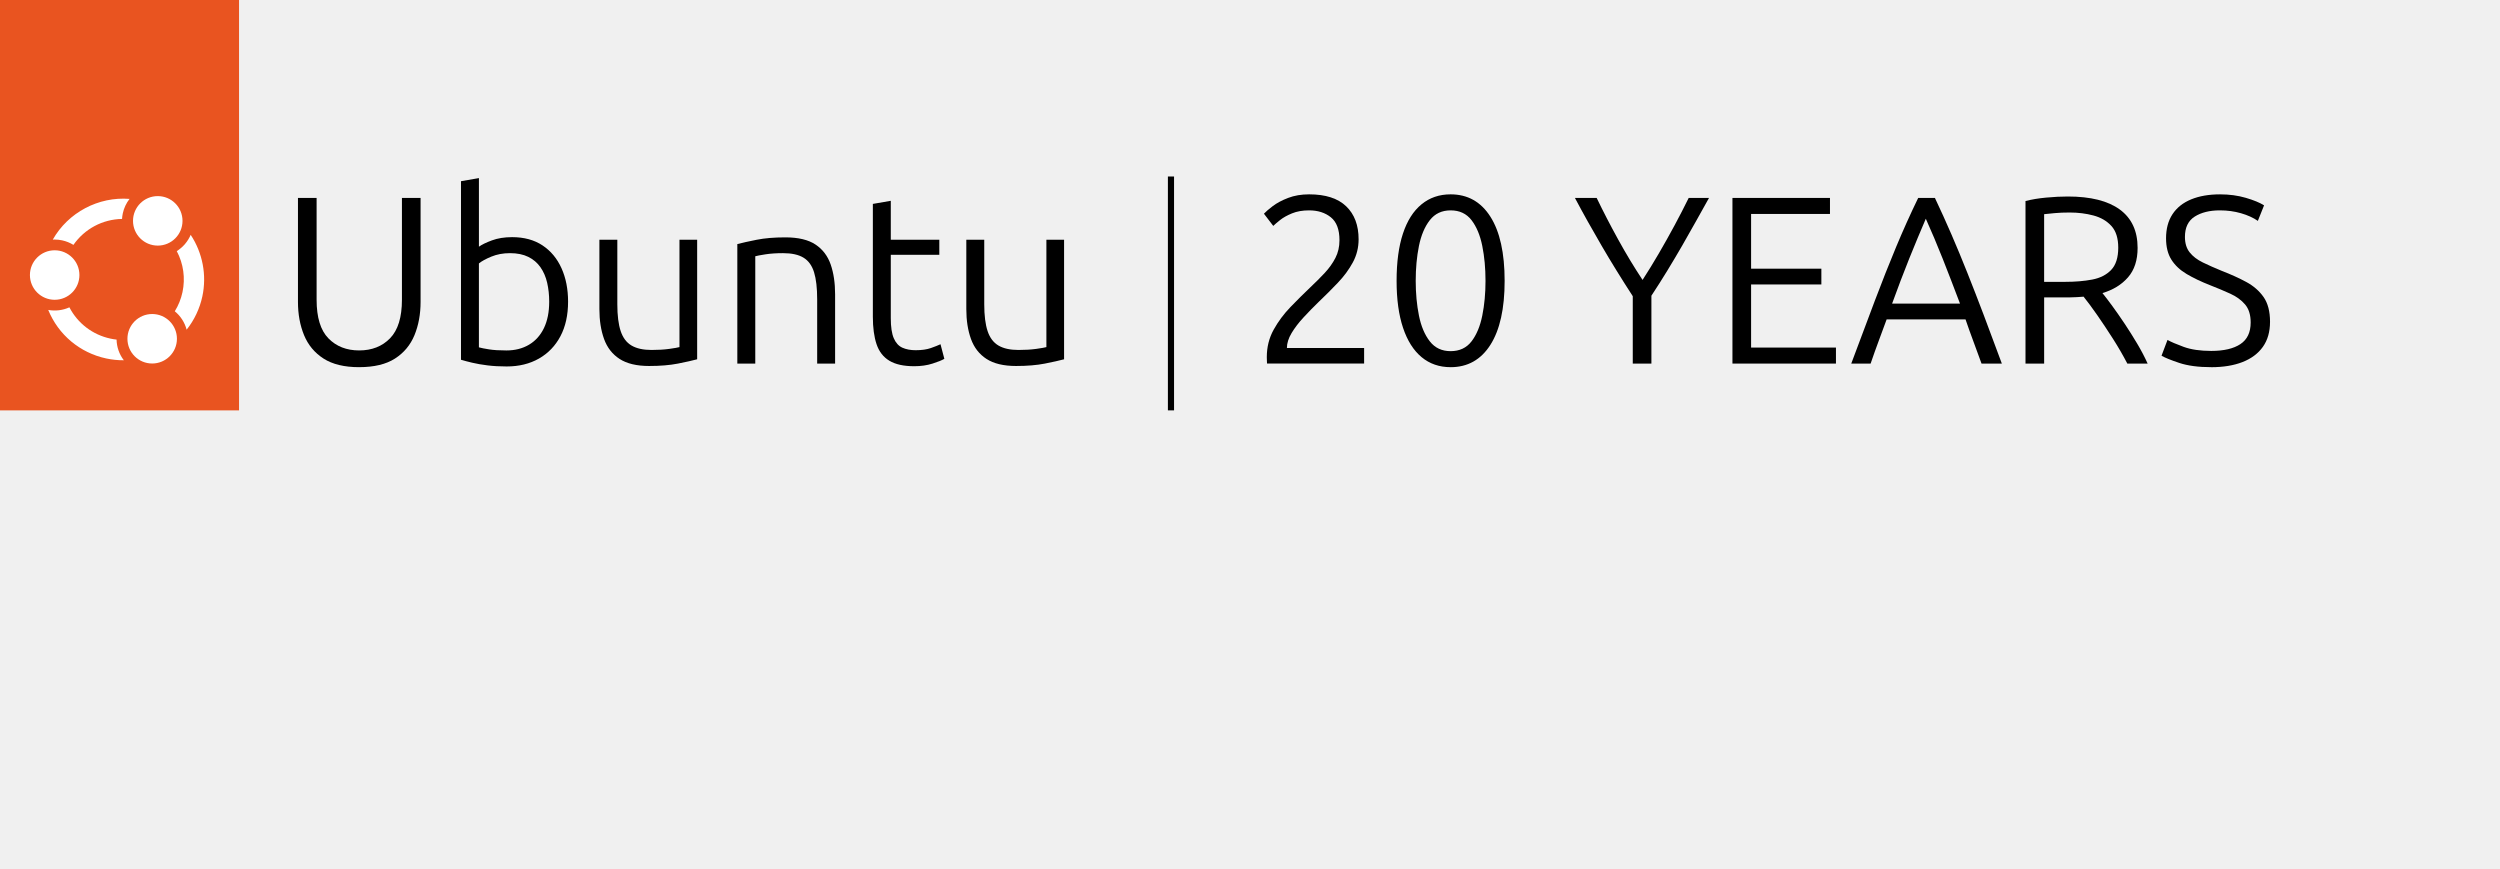
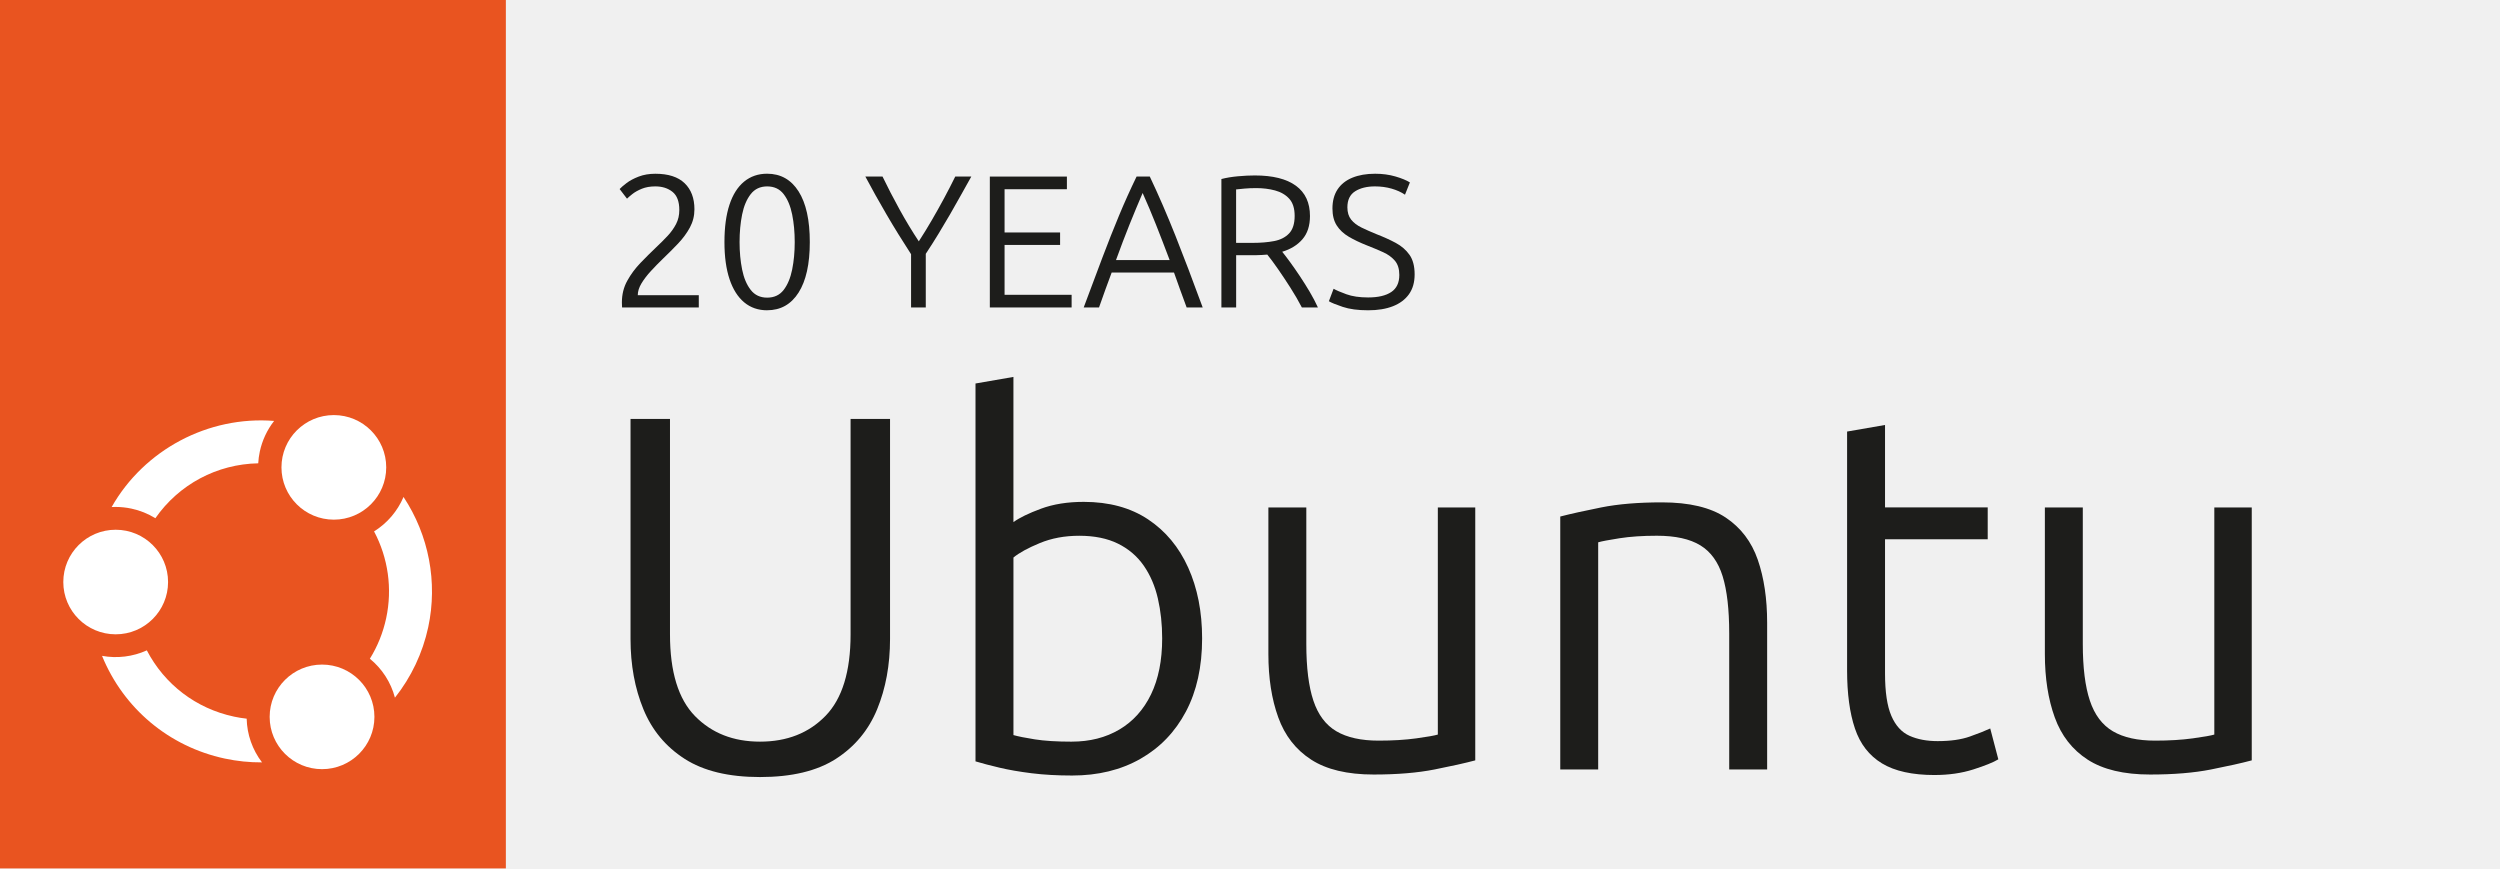
<svg xmlns="http://www.w3.org/2000/svg" id="Layer_1" viewBox="0 0 190 66">
-   <rect width="18.167" height="31.189" fill="#e95420" />
-   <circle cx="4.155" cy="20.903" r="1.881" fill="#fff" />
-   <circle cx="11.99" cy="16.785" r="1.881" fill="#fff" />
-   <path d="M8.398,25.735c-1.355-.29-2.488-1.154-3.124-2.378-.501.228-1.066.297-1.609.197.771,1.888,2.404,3.26,4.409,3.689.44.094.889.14,1.336.137-.346-.453-.538-1-.551-1.57-.155-.017-.31-.042-.461-.075Z" fill="#fff" />
-   <circle cx="11.566" cy="25.746" r="1.881" fill="#fff" />
-   <path d="M14.184,25.056c.585-.736.997-1.606,1.195-2.531.346-1.613.023-3.305-.887-4.677-.217.509-.585.94-1.058,1.237.508.955.662,2.057.435,3.117-.111.519-.308,1.008-.585,1.455.442.362.755.85.9,1.399Z" fill="#fff" />
-   <path d="M4.01,18.21c.048-.003.096-.004.143-.004.19,0,.38.02.568.06.307.066.595.182.859.345.847-1.216,2.214-1.946,3.695-1.972.008-.142.027-.283.057-.423.086-.402.263-.778.514-1.1-2.366-.187-4.665,1.032-5.835,3.093Z" fill="#fff" />
-   <rect x="2.163" y="14.724" width="13.845" height="13.819" fill="none" />
-   <path d="M27.296,27.905c-1.126,0-2.029-.218-2.707-.654-.678-.436-1.172-1.029-1.481-1.78-.309-.751-.463-1.593-.463-2.525v-7.903h1.417v7.739c0,1.344.3,2.323.899,2.934.599.612,1.378.917,2.334.917.969,0,1.753-.309,2.353-.927.599-.618.899-1.592.899-2.925v-7.739h1.417v7.903c0,.933-.154,1.774-.463,2.525-.309.751-.802,1.344-1.481,1.78-.678.436-1.587.654-2.725.654Z" />
-   <path d="M38.505,27.851c-.533,0-1.017-.027-1.453-.082-.436-.054-.821-.121-1.154-.2-.333-.079-.621-.154-.863-.227v-13.571l1.363-.236v5.214c.218-.157.548-.318.99-.481.442-.164.954-.245,1.535-.245.908,0,1.677.209,2.307.627.63.418,1.111.996,1.444,1.735.333.739.5,1.587.5,2.543,0,1.017-.194,1.892-.581,2.625-.388.733-.933,1.299-1.635,1.699-.703.4-1.52.599-2.453.599ZM38.487,26.634c.654,0,1.226-.145,1.717-.436.491-.291.869-.711,1.135-1.263.266-.551.4-1.22.4-2.007,0-.509-.052-.987-.154-1.435-.103-.448-.273-.842-.509-1.181-.236-.339-.545-.602-.927-.79-.381-.188-.845-.282-1.39-.282-.521,0-.993.088-1.417.263-.424.176-.739.348-.945.518v6.377c.17.049.427.1.772.154.345.055.784.082,1.317.082Z" />
-   <path d="M49.333,27.815c-.945,0-1.693-.179-2.244-.536-.551-.357-.945-.863-1.181-1.517-.236-.654-.354-1.411-.354-2.271v-5.269h1.363v4.905c0,.848.085,1.526.254,2.035.169.509.445.875.827,1.099.381.224.887.336,1.517.336.509,0,.96-.027,1.353-.082.393-.055.651-.1.772-.136v-8.157h1.344v9.084c-.363.097-.851.206-1.462.327-.612.121-1.342.182-2.189.182Z" />
-   <path d="M56.037,27.633v-9.084c.375-.097.866-.206,1.472-.327.605-.121,1.332-.182,2.18-.182.981,0,1.744.182,2.289.545.545.363.929.869,1.154,1.517.224.648.336,1.402.336,2.262v5.269h-1.363v-4.887c0-.86-.079-1.544-.236-2.053-.158-.509-.424-.878-.799-1.108-.376-.23-.896-.345-1.562-.345-.509,0-.957.03-1.344.091-.388.061-.642.109-.763.145v8.157h-1.363Z" />
-   <path d="M69.48,27.833c-.799,0-1.429-.139-1.889-.418-.46-.278-.784-.696-.972-1.254-.188-.557-.282-1.254-.282-2.089v-8.575l1.363-.236v2.961h3.688v1.145h-3.688v4.814c0,.666.075,1.175.227,1.526.151.351.369.59.654.718.284.127.621.191,1.008.191.46,0,.845-.055,1.154-.163.309-.109.554-.206.736-.291l.291,1.108c-.182.109-.481.23-.899.363s-.881.2-1.39.2Z" />
-   <path d="M77.219,27.815c-.945,0-1.693-.179-2.244-.536-.551-.357-.945-.863-1.181-1.517-.236-.654-.354-1.411-.354-2.271v-5.269h1.363v4.905c0,.848.085,1.526.254,2.035.169.509.445.875.827,1.099.381.224.887.336,1.517.336.509,0,.96-.027,1.353-.082.393-.055.651-.1.772-.136v-8.157h1.344v9.084c-.363.097-.851.206-1.462.327-.612.121-1.342.182-2.189.182Z" />
-   <path d="M96.295,27.633c0-.036-.003-.097-.009-.182-.006-.085-.009-.188-.009-.309,0-.763.173-1.456.518-2.08.345-.624.772-1.199,1.281-1.726.509-.527,1.005-1.02,1.49-1.481.412-.388.784-.76,1.117-1.117.333-.357.602-.736.808-1.135.206-.4.309-.848.309-1.344,0-.811-.218-1.393-.654-1.744-.436-.351-.987-.527-1.653-.527-.497,0-.93.076-1.299.227-.37.152-.672.321-.908.509-.236.188-.409.336-.518.445l-.709-.927c.133-.145.354-.336.663-.572s.699-.445,1.172-.627c.472-.182,1.005-.273,1.599-.273,1.247,0,2.186.303,2.816.908.63.606.945,1.441.945,2.507,0,.63-.145,1.214-.436,1.753-.291.539-.669,1.054-1.135,1.544-.466.491-.954.978-1.462,1.462-.388.376-.769.766-1.145,1.172-.376.406-.681.806-.917,1.199-.236.394-.354.772-.354,1.135h5.868v1.181h-7.376Z" />
-   <path d="M110.247,27.905c-.86,0-1.596-.254-2.207-.763-.612-.509-1.081-1.25-1.408-2.226-.327-.975-.491-2.165-.491-3.57,0-1.417.16-2.613.481-3.588.321-.975.79-1.717,1.408-2.225.618-.509,1.356-.763,2.216-.763,1.296,0,2.304.566,3.025,1.699.72,1.133,1.081,2.759,1.081,4.878,0,2.107-.361,3.727-1.081,4.86-.721,1.133-1.729,1.699-3.025,1.699ZM110.247,26.688c.678,0,1.208-.248,1.59-.745.381-.496.654-1.151.817-1.962.164-.811.245-1.69.245-2.634,0-.957-.082-1.841-.245-2.652-.163-.811-.436-1.465-.817-1.962-.382-.496-.912-.745-1.59-.745-.666,0-1.193.248-1.581.745-.388.497-.663,1.151-.827,1.962-.164.812-.245,1.696-.245,2.652,0,.945.082,1.823.245,2.634.163.812.439,1.466.827,1.962.388.497.914.745,1.581.745Z" />
-   <path d="M124.09,27.633v-5.123c-.424-.654-.833-1.299-1.226-1.935-.394-.636-.772-1.265-1.135-1.889-.363-.624-.715-1.238-1.054-1.844-.339-.605-.666-1.205-.981-1.799h1.653c.496,1.03,1.041,2.083,1.635,3.161.593,1.078,1.211,2.101,1.853,3.07.424-.654.838-1.329,1.244-2.026.406-.696.799-1.399,1.181-2.107.381-.709.742-1.408,1.081-2.098h1.544c-.327.581-.66,1.178-.999,1.789-.339.612-.688,1.226-1.045,1.844-.357.618-.73,1.244-1.117,1.88-.388.636-.793,1.275-1.217,1.917v5.159h-1.417Z" />
-   <path d="M131.666,27.633v-12.59h7.412v1.217h-5.995v4.16h5.341v1.199h-5.341v4.796h6.449v1.217h-7.866Z" />
-   <path d="M140.695,27.633c.654-1.756,1.254-3.355,1.799-4.796.545-1.441,1.081-2.795,1.608-4.06.527-1.265,1.087-2.51,1.68-3.733h1.272c.436.921.857,1.85,1.263,2.789.406.939.808,1.911,1.208,2.916.4,1.005.814,2.074,1.244,3.206.43,1.133.887,2.359,1.372,3.679h-1.544c-.218-.605-.43-1.184-.636-1.735-.206-.551-.4-1.093-.581-1.626h-5.995c-.194.533-.394,1.075-.6,1.626-.206.551-.412,1.13-.618,1.735h-1.472ZM143.801,23.073h5.159c-.23-.605-.454-1.193-.672-1.762-.218-.569-.433-1.12-.645-1.653-.212-.533-.424-1.051-.636-1.553-.212-.502-.427-.996-.645-1.481-.206.485-.415.978-.627,1.481-.212.503-.424,1.021-.636,1.553-.212.533-.427,1.084-.645,1.653-.218.569-.436,1.157-.654,1.762Z" />
-   <path d="M153.938,27.633v-12.354c.46-.121.987-.209,1.581-.263.593-.055,1.138-.082,1.635-.082,1.732,0,3.049.33,3.951.99.902.66,1.353,1.632,1.353,2.916,0,.933-.242,1.678-.727,2.235-.485.557-1.133.957-1.944,1.199.206.254.457.584.754.99.297.406.609.854.936,1.344.327.491.645.996.954,1.517.309.521.572,1.024.79,1.508h-1.544c-.327-.63-.694-1.263-1.099-1.898-.406-.636-.802-1.232-1.19-1.789-.388-.557-.733-1.023-1.035-1.399-.17.012-.342.024-.518.036-.176.012-.348.018-.518.018h-1.962v5.032h-1.417ZM155.355,21.42h1.599c.763,0,1.447-.057,2.053-.173.605-.115,1.087-.36,1.444-.736.357-.375.536-.938.536-1.69,0-.714-.173-1.263-.518-1.644-.345-.381-.799-.648-1.363-.799-.563-.151-1.166-.227-1.808-.227-.424,0-.799.015-1.126.045-.327.03-.6.058-.818.082v5.141Z" />
-   <path d="M168.054,27.905c-.981,0-1.796-.109-2.443-.327-.648-.218-1.093-.4-1.335-.545l.454-1.199c.254.145.663.321,1.226.527.563.206,1.263.309,2.098.309.957,0,1.696-.173,2.216-.518.521-.345.781-.893.781-1.644,0-.581-.143-1.038-.427-1.372-.285-.333-.66-.605-1.126-.817-.466-.212-.978-.427-1.535-.645-.678-.266-1.269-.548-1.771-.845-.503-.297-.89-.66-1.163-1.09-.273-.43-.409-.972-.409-1.626,0-.727.164-1.338.491-1.835.327-.496.799-.872,1.417-1.126.618-.254,1.35-.381,2.198-.381.702,0,1.353.088,1.953.263.599.176,1.063.366,1.39.572l-.472,1.181c-.351-.242-.778-.436-1.281-.581-.503-.145-1.039-.218-1.608-.218-.775,0-1.411.158-1.908.472-.497.315-.745.83-.745,1.544,0,.485.121.878.363,1.181.242.303.575.557.999.763.424.206.902.418,1.435.636.69.267,1.311.548,1.862.845.551.297.99.678,1.317,1.145.327.466.491,1.093.491,1.88,0,.763-.182,1.399-.545,1.908-.363.509-.878.893-1.544,1.154-.666.26-1.46.391-2.38.391Z" />
-   <path d="M88.994,31.188V13.414" fill="none" stroke="#000" stroke-miterlimit="10" stroke-width=".468" />
+   <rect width="38.445" height="66" fill="#e95420" />
+   <ellipse cx="8.792" cy="44.234" rx="3.981" ry="3.974" fill="#fff" />
+   <ellipse cx="25.372" cy="35.52" rx="3.981" ry="3.974" fill="#fff" />
+   <path d="M17.771,54.46c-2.868-.613-5.265-2.442-6.612-5.033-1.061.482-2.255.629-3.404.418,1.631,3.995,5.088,6.898,9.331,7.806.931.199,1.881.296,2.827.29-.731-.959-1.138-2.116-1.166-3.322-.328-.036-.655-.089-.977-.158Z" fill="#fff" />
+   <ellipse cx="24.475" cy="54.482" rx="3.981" ry="3.974" fill="#fff" />
+   <path d="M30.015,53.023c1.238-1.557,2.109-3.399,2.53-5.356.733-3.413.048-6.993-1.877-9.897-.458,1.078-1.237,1.99-2.239,2.617,1.074,2.021,1.401,4.354.92,6.597-.236,1.098-.652,2.133-1.239,3.079.936.767,1.599,1.799,1.905,2.96Z" fill="#fff" />
+   <path d="M8.485,38.535c.101-.006.202-.008.303-.008.402,0,.804.043,1.202.128.649.139,1.259.384,1.817.73,1.792-2.573,4.684-4.117,7.818-4.173.017-.3.057-.6.12-.894.183-.851.556-1.647,1.088-2.328-5.006-.396-9.871,2.183-12.349,6.546Z" fill="#fff" />
+   <rect x="4.578" y="31.159" width="29.299" height="29.243" fill="none" />
+   <path d="M47.278,23.367c0-.029-.002-.076-.007-.143s-.007-.148-.007-.244c0-.603.136-1.151.409-1.644.273-.493.61-.947,1.012-1.364.402-.416.794-.806,1.177-1.17.325-.306.619-.6.883-.883.263-.282.476-.581.639-.897.163-.316.244-.67.244-1.062,0-.641-.172-1.101-.517-1.378-.344-.277-.78-.416-1.306-.416-.393,0-.734.06-1.026.179-.292.12-.531.254-.718.402s-.323.266-.409.352l-.56-.732c.105-.115.28-.266.524-.452.244-.187.553-.352.926-.495.373-.143.794-.215,1.263-.215.986,0,1.727.239,2.225.718.497.479.747,1.139.747,1.981,0,.498-.115.96-.345,1.385-.23.426-.529.832-.897,1.22-.369.388-.754.773-1.155,1.156-.306.297-.608.605-.904.926s-.538.636-.725.947c-.187.311-.28.61-.28.897h4.637v.933h-5.828Z" fill="#1d1d1b" />
+   <path d="M58.303,23.582c-.68,0-1.261-.201-1.744-.603-.483-.402-.854-.988-1.113-1.759-.258-.77-.388-1.711-.388-2.821,0-1.12.127-2.065.38-2.835.253-.77.624-1.357,1.112-1.759s1.072-.603,1.751-.603c1.024,0,1.821.448,2.39,1.342.569.895.854,2.18.854,3.854,0,1.665-.285,2.945-.854,3.84-.569.895-1.366,1.342-2.39,1.342ZM58.303,22.621c.536,0,.955-.196,1.256-.588s.517-.909.646-1.55c.129-.641.194-1.335.194-2.082,0-.756-.065-1.455-.194-2.096-.129-.641-.344-1.158-.646-1.55-.301-.392-.72-.588-1.256-.588-.526,0-.943.196-1.249.588-.306.393-.524.909-.653,1.55-.129.641-.194,1.34-.194,2.096,0,.746.065,1.441.194,2.082.129.641.347,1.158.653,1.55.306.393.723.588,1.249.588Z" fill="#1d1d1b" />
+   <path d="M69.241,23.367v-4.048c-.335-.517-.658-1.026-.969-1.529-.311-.502-.61-1-.897-1.493-.287-.493-.565-.978-.833-1.457-.268-.478-.526-.952-.775-1.421h1.306c.392.814.823,1.646,1.292,2.498.469.852.957,1.66,1.464,2.426.335-.517.663-1.05.983-1.601.32-.55.632-1.105.933-1.665s.586-1.112.854-1.658h1.22c-.258.46-.522.931-.79,1.414-.268.483-.543.969-.825,1.457-.282.488-.577.983-.883,1.486-.306.502-.627,1.007-.962,1.515v4.077h-1.12Z" fill="#1d1d1b" />
+   <path d="M75.227,23.367v-9.948h5.857v.962h-4.737v3.287h4.22v.947h-4.22v3.79h5.096v.962h-6.216Z" fill="#1d1d1b" />
+   <path d="M82.361,23.367c.517-1.387.99-2.651,1.421-3.79.431-1.139.854-2.208,1.27-3.208.416-1.0.859-1.983,1.328-2.95h1.005c.344.727.677,1.462.998,2.204.32.742.639,1.51.955,2.304.316.794.643,1.639.983,2.534.34.895.701,1.864,1.084,2.907h-1.22c-.172-.478-.34-.935-.502-1.371-.163-.435-.316-.863-.459-1.285h-4.737c-.153.421-.311.849-.474,1.285-.163.436-.325.893-.488,1.371h-1.163ZM84.816,19.764h4.077c-.182-.479-.359-.943-.531-1.393s-.342-.885-.51-1.306c-.168-.421-.335-.83-.502-1.227-.168-.397-.337-.787-.51-1.17-.163.383-.328.773-.495,1.17-.168.397-.335.806-.502,1.227-.168.422-.337.857-.51,1.306s-.344.914-.517,1.393Z" fill="#1d1d1b" />
+   <path d="M92.826,23.367v-9.761c.364-.095.78-.165,1.249-.208.469-.043.899-.064,1.292-.064,1.369,0,2.409.261,3.122.782.713.522,1.069,1.29,1.069,2.304,0,.737-.192,1.325-.574,1.766-.383.44-.895.756-1.536.947.163.201.361.462.596.782.234.321.481.675.739,1.063.258.387.51.787.754,1.199.244.412.452.809.625,1.191h-1.22c-.258-.497-.548-.998-.869-1.5s-.634-.974-.94-1.414c-.306-.44-.579-.809-.818-1.105-.134.01-.271.019-.409.029-.139.01-.275.015-.409.015h-1.55v3.976h-1.12ZM93.945,18.458h1.263c.603,0,1.144-.045,1.622-.136.479-.091.859-.285,1.141-.581.282-.296.423-.742.423-1.335,0-.564-.136-.997-.409-1.299-.273-.301-.632-.512-1.077-.632-.445-.12-.921-.179-1.428-.179-.335,0-.632.012-.89.036-.258.024-.474.045-.646.064v4.062Z" fill="#1d1d1b" />
+   <path d="M103.98,23.582c-.775,0-1.419-.086-1.931-.258-.512-.172-.864-.316-1.055-.431l.359-.947c.201.115.524.254.969.416.445.163.998.244,1.658.244.756,0,1.34-.136,1.751-.409.411-.273.617-.706.617-1.299,0-.46-.113-.82-.337-1.084-.225-.263-.522-.479-.89-.646-.369-.167-.773-.337-1.213-.509-.536-.21-1.003-.433-1.4-.667-.397-.235-.704-.522-.919-.861s-.323-.768-.323-1.285c0-.574.129-1.057.388-1.45.258-.392.632-.689,1.12-.89.488-.201,1.067-.302,1.737-.302.555,0,1.069.07,1.543.208.474.139.84.29,1.098.452l-.373.933c-.278-.191-.615-.344-1.012-.459-.397-.115-.821-.172-1.271-.172-.612,0-1.115.124-1.507.373-.393.249-.588.655-.588,1.22,0,.383.096.694.287.933.191.239.455.441.79.603.335.163.713.33,1.134.502.546.211,1.036.433,1.471.667.435.235.782.536,1.041.905.258.368.388.864.388,1.486,0,.603-.144,1.105-.431,1.507-.287.402-.694.706-1.22.912-.526.206-1.153.308-1.881.308Z" fill="#1d1d1b" />
+   <path d="M57.761,59.056c-2.384,0-4.293-.461-5.728-1.384-1.436-.923-2.48-2.178-3.133-3.768-.654-1.589-.98-3.37-.98-5.344v-16.723h2.999v16.378c0,2.845.634,4.915,1.903,6.209,1.269,1.295,2.915,1.941,4.94,1.941,2.05,0,3.71-.654,4.979-1.961,1.269-1.307,1.903-3.37,1.903-6.189v-16.378h2.999v16.723c0,1.974-.327,3.755-.98,5.344-.654,1.589-1.698,2.845-3.133,3.768-1.436.923-3.358,1.384-5.767,1.384Z" fill="#1d1d1b" />
+   <path d="M81.481,58.94c-1.128,0-2.153-.058-3.076-.173-.923-.115-1.737-.256-2.441-.423-.705-.166-1.314-.327-1.826-.48v-28.718l2.883-.5v11.034c.461-.333,1.159-.673,2.095-1.019.935-.346,2.018-.519,3.249-.519,1.922,0,3.55.442,4.883,1.326,1.332.884,2.351,2.109,3.056,3.672.705,1.564,1.057,3.358,1.057,5.382,0,2.153-.41,4.005-1.23,5.555-.82,1.551-1.974,2.749-3.46,3.595-1.487.846-3.217,1.268-5.19,1.268ZM81.443,56.365c1.384,0,2.595-.307,3.633-.923,1.038-.615,1.839-1.505,2.403-2.672.563-1.166.846-2.582.846-4.248,0-1.076-.109-2.089-.327-3.037-.218-.948-.577-1.781-1.076-2.499-.5-.717-1.153-1.275-1.961-1.672-.807-.397-1.788-.596-2.941-.596-1.102,0-2.102.186-2.999.558-.898.372-1.564.737-1.999,1.096v13.494c.359.102.903.211,1.634.327.731.115,1.659.173,2.787.173Z" fill="#1d1d1b" />
+   <path d="M104.394,58.864c-1.999,0-3.582-.379-4.748-1.134-1.167-.755-1.999-1.826-2.499-3.21-.5-1.384-.75-2.985-.75-4.806v-11.149h2.883v10.38c0,1.794.179,3.229.538,4.306.359,1.077.942,1.852,1.749,2.326.807.474,1.877.711,3.21.711,1.077,0,2.031-.058,2.864-.173.833-.115,1.378-.211,1.634-.288v-17.262h2.845v19.223c-.769.206-1.801.436-3.095.692-1.295.256-2.839.384-4.633.384Z" fill="#1d1d1b" />
+   <path d="M118.58,58.479v-19.223c.794-.205,1.832-.436,3.114-.692,1.281-.256,2.819-.384,4.613-.384,2.076,0,3.691.384,4.844,1.153,1.153.769,1.967,1.839,2.441,3.21.474,1.371.711,2.967.711,4.786v11.149h-2.883v-10.342c0-1.82-.167-3.268-.5-4.344-.333-1.077-.898-1.858-1.692-2.345-.795-.487-1.897-.731-3.306-.731-1.077,0-2.025.064-2.845.192-.82.129-1.359.231-1.615.308v17.262h-2.883Z" fill="#1d1d1b" />
+   <path d="M147.03,58.902c-1.692,0-3.025-.295-3.998-.884-.974-.589-1.66-1.473-2.057-2.653-.398-1.179-.596-2.653-.596-4.421v-18.146l2.883-.5v6.266h7.804v2.422h-7.804v10.188c0,1.41.16,2.486.48,3.229.32.744.781,1.249,1.384,1.519.602.269,1.313.403,2.134.403.974,0,1.788-.115,2.441-.346.654-.231,1.173-.436,1.557-.615l.615,2.345c-.384.231-1.019.487-1.903.769s-1.865.423-2.941.423Z" fill="#1d1d1b" />
+   <path d="M163.407,58.864c-1.999,0-3.582-.379-4.748-1.134-1.167-.755-1.999-1.826-2.499-3.21-.5-1.384-.75-2.985-.75-4.806v-11.149h2.883v10.38c0,1.794.179,3.229.538,4.306.359,1.077.942,1.852,1.749,2.326.807.474,1.877.711,3.21.711,1.077,0,2.031-.058,2.864-.173.833-.115,1.378-.211,1.634-.288v-17.262h2.845v19.223c-.769.206-1.801.436-3.095.692-1.295.256-2.839.384-4.633.384Z" fill="#1d1d1b" />
</svg>
